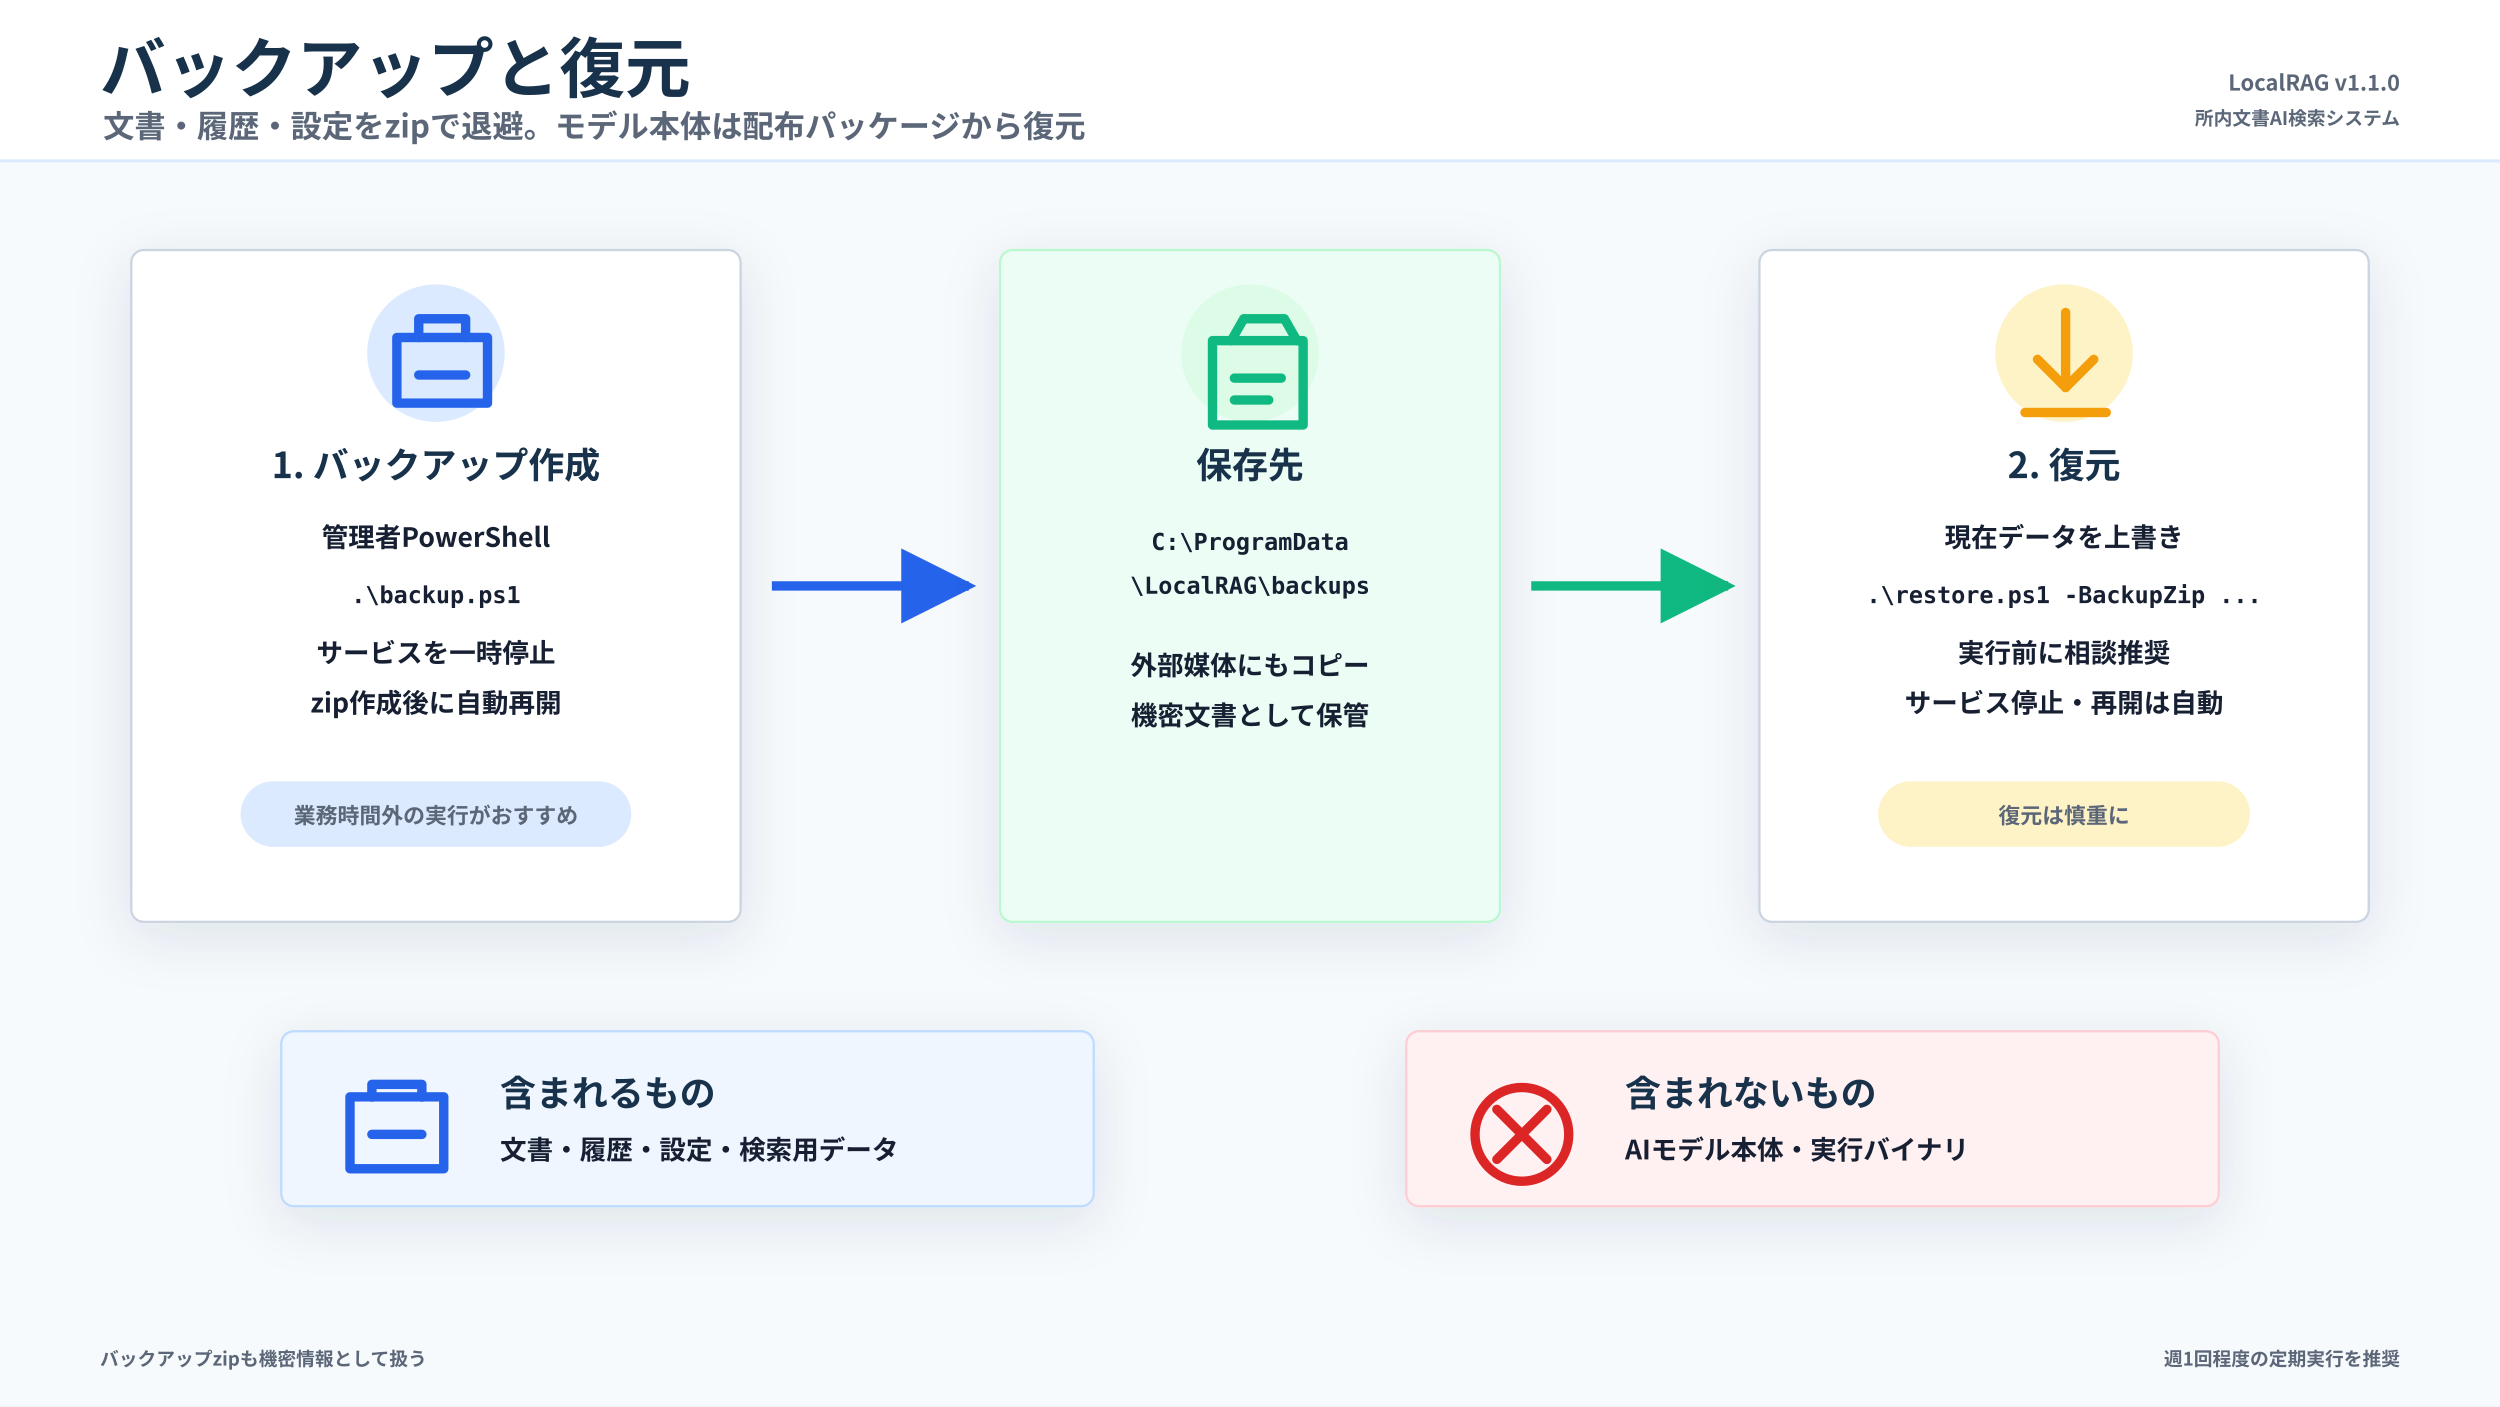
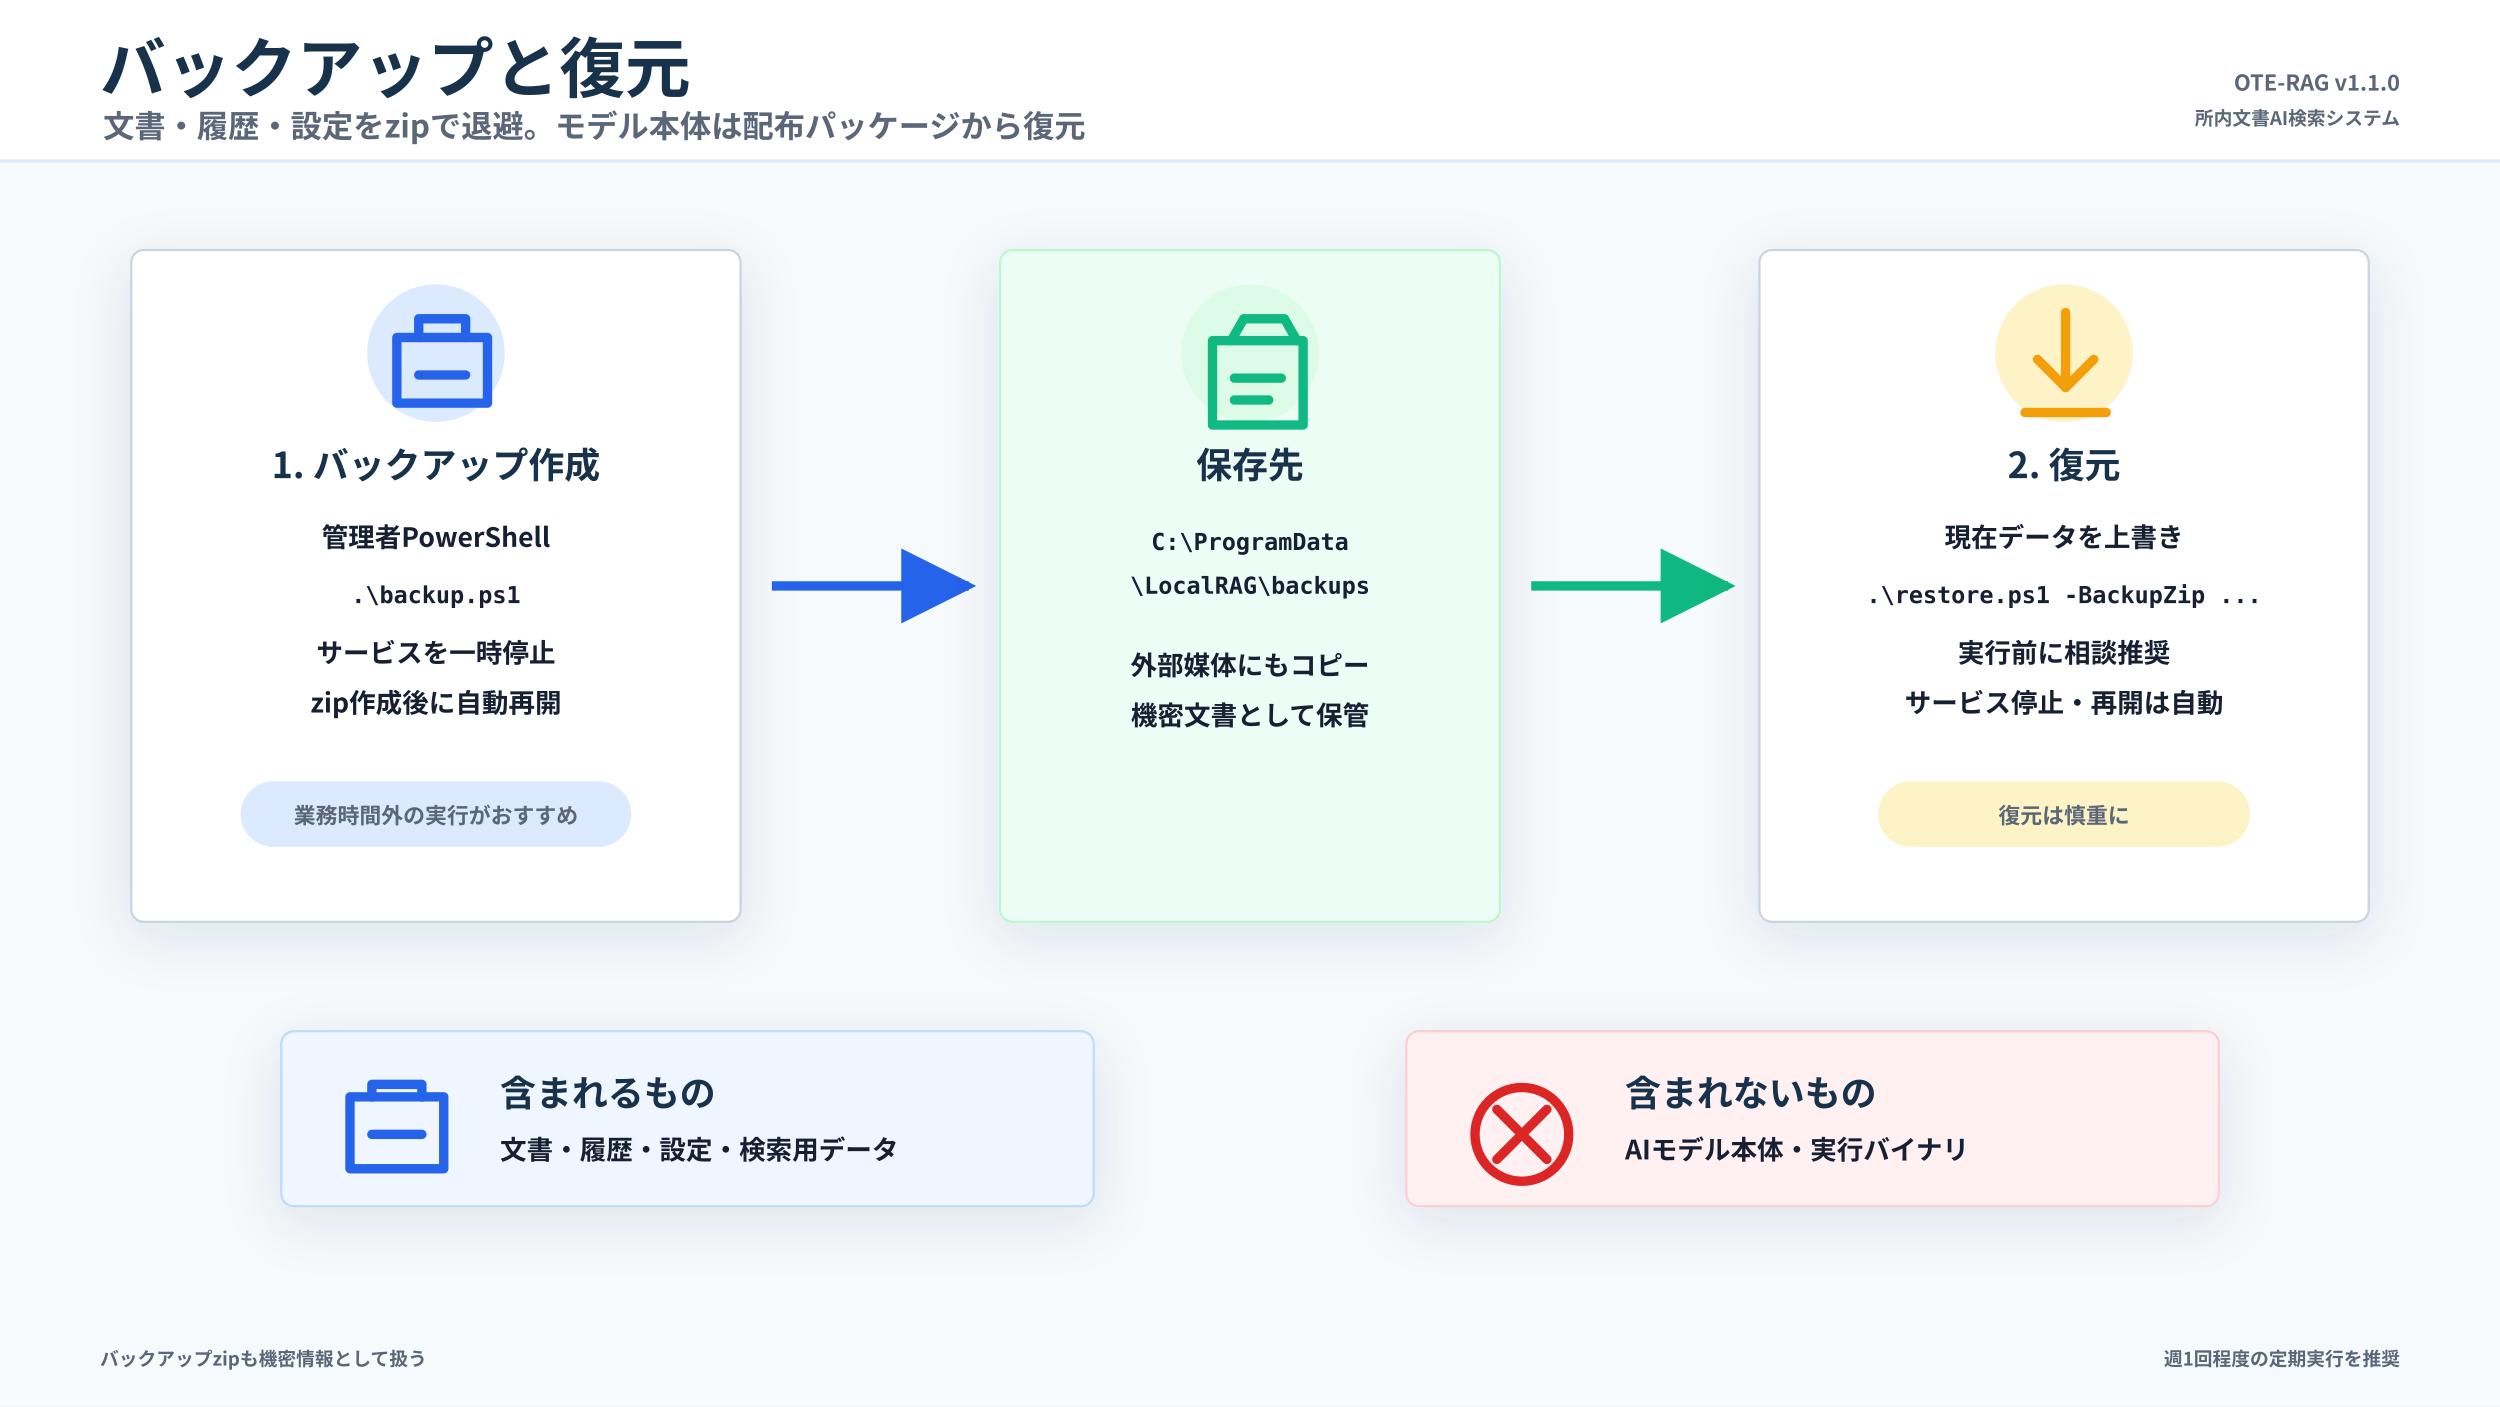
<svg xmlns="http://www.w3.org/2000/svg" width="1600" height="900" viewBox="0 0 1600 900" role="img" aria-label="バックアップと復元">
  <defs>
    <style>
      .jp { font-family: 'Yu Gothic UI','Yu Gothic','Meiryo','Noto Sans CJK JP',sans-serif; }
      .mono { font-family: 'Cascadia Mono','Consolas','Yu Gothic UI',monospace; }
      .title { font-size:42px;font-weight:800;fill:#17324a; }
      .subtitle { font-size:20px;font-weight:650;fill:#5b6778; }
      .h2 { font-size:23px;font-weight:800;fill:#17324a; }
      .h3 { font-size:20px;font-weight:800;fill:#17324a; }
      .body { font-size:17px;font-weight:650;fill:#172033; }
      .small { font-size:14px;font-weight:650;fill:#5b6778; }
      .tiny { font-size:12px;font-weight:650;fill:#5b6778; }
      .monoText { font-size:15px;font-weight:700;fill:#172033; }
      .white { fill:#fff; }
      .card { fill:#fff;stroke:#cbd5e1;stroke-width:1.5;rx:8; }
      .softBlue { fill:#eff6ff;stroke:#bfdbfe;stroke-width:1.5;rx:8; }
      .softGreen { fill:#ecfdf5;stroke:#bbf7d0;stroke-width:1.5;rx:8; }
      .softAmber { fill:#fffbeb;stroke:#fde68a;stroke-width:1.5;rx:8; }
      .softRed { fill:#fff1f2;stroke:#fecdd3;stroke-width:1.5;rx:8; }
      .shadow { filter: drop-shadow(0 9px 18px rgba(23,50,74,.11)); }
      .icon { fill:none;stroke:#2563eb;stroke-width:6;stroke-linecap:round;stroke-linejoin:round; }
      .iconG { fill:none;stroke:#10b981;stroke-width:6;stroke-linecap:round;stroke-linejoin:round; }
      .iconA { fill:none;stroke:#f59e0b;stroke-width:6;stroke-linecap:round;stroke-linejoin:round; }
      .iconR { fill:none;stroke:#dc2626;stroke-width:6;stroke-linecap:round;stroke-linejoin:round; }
      .chipBlue { fill:#dbeafe; }
      .chipGreen { fill:#dcfce7; }
      .chipAmber { fill:#fef3c7; }
      .chipRed { fill:#fee2e2; }
    </style>
    <marker id="arrow" viewBox="0 0 10 10" refX="9" refY="5" markerWidth="8" markerHeight="8" orient="auto">
      <path d="M0 0L10 5L0 10z" fill="#2563eb" />
    </marker>
    <marker id="arrowG" viewBox="0 0 10 10" refX="9" refY="5" markerWidth="8" markerHeight="8" orient="auto">
      <path d="M0 0L10 5L0 10z" fill="#10b981" />
    </marker>
  </defs>
  <rect width="1600" height="900" fill="#f7fafc" />
  <rect width="1600" height="104" fill="#fff" />
  <rect y="102" width="1600" height="2" fill="#dbeafe" />
  <text class="jp title" x="64" y="59">バックアップと復元</text>
  <text class="jp subtitle" x="66" y="88">文書・履歴・設定をzipで退避。モデル本体は配布パッケージから復元</text>
-   <text class="jp small" x="1536" y="58" text-anchor="end">LocalRAG v1.1.0</text>
+   <text class="jp small" x="1536" y="58" text-anchor="end">OTE-RAG v1.1.0</text>
  <text class="jp tiny" x="1536" y="80" text-anchor="end">所内文書AI検索システム</text>
  <rect class="shadow card" x="84" y="160" width="390" height="430" />
  <circle cx="279" cy="226" r="44" class="chipBlue" />
  <g class="icon" transform="translate(250 198)">
    <path d="M4 18h58v42H4z" />
    <path d="M18 18V6h30v12" />
    <path d="M18 42h30" />
  </g>
  <text class="jp h2" x="279" y="306" text-anchor="middle">1. バックアップ作成</text>
  <text class="jp body" x="279" y="350" text-anchor="middle">管理者PowerShell</text>
  <text class="mono monoText" x="279" y="386" text-anchor="middle">.\backup.ps1</text>
  <text class="jp body" x="279" y="424" text-anchor="middle">サービスを一時停止</text>
  <text class="jp body" x="279" y="456" text-anchor="middle">zip作成後に自動再開</text>
  <rect x="154" y="500" width="250" height="42" rx="21" class="chipBlue" />
  <text class="jp small" x="279" y="527" text-anchor="middle">業務時間外の実行がおすすめ</text>
  <line x1="494" y1="375" x2="620" y2="375" stroke="#2563eb" stroke-width="6" marker-end="url(#arrow)" />
  <rect class="shadow softGreen" x="640" y="160" width="320" height="430" />
  <circle cx="800" cy="226" r="44" class="chipGreen" />
  <g class="iconG" transform="translate(770 198)">
    <path d="M6 20h58v54H6z" />
    <path d="M18 20l8-14h26l8 14" />
    <path d="M20 44h30M20 58h22" />
  </g>
  <text class="jp h2" x="800" y="306" text-anchor="middle">保存先</text>
  <text class="mono monoText" x="800" y="352" text-anchor="middle">C:\ProgramData</text>
  <text class="mono monoText" x="800" y="380" text-anchor="middle">\LocalRAG\backups</text>
  <text class="jp body" x="800" y="432" text-anchor="middle">外部媒体にもコピー</text>
  <text class="jp body" x="800" y="464" text-anchor="middle">機密文書として保管</text>
  <line x1="980" y1="375" x2="1106" y2="375" stroke="#10b981" stroke-width="6" marker-end="url(#arrowG)" />
  <rect class="shadow card" x="1126" y="160" width="390" height="430" />
  <circle cx="1321" cy="226" r="44" class="chipAmber" />
  <g class="iconA" transform="translate(1292 196)">
    <path d="M30 4v48" />
    <path d="M12 34l18 18l18-18" />
    <path d="M4 68h52" />
  </g>
  <text class="jp h2" x="1321" y="306" text-anchor="middle">2. 復元</text>
  <text class="jp body" x="1321" y="350" text-anchor="middle">現在データを上書き</text>
  <text class="mono monoText" x="1321" y="386" text-anchor="middle">.\restore.ps1 -BackupZip ...</text>
  <text class="jp body" x="1321" y="424" text-anchor="middle">実行前に相談推奨</text>
  <text class="jp body" x="1321" y="456" text-anchor="middle">サービス停止・再開は自動</text>
  <rect x="1202" y="500" width="238" height="42" rx="21" class="chipAmber" />
  <text class="jp small" x="1321" y="527" text-anchor="middle">復元は慎重に</text>
  <rect class="shadow softBlue" x="180" y="660" width="520" height="112" />
  <g class="icon" transform="translate(220 692)">
    <path d="M4 10h60v46H4z" />
    <path d="M18 10V2h32v8" />
    <path d="M18 34h32" />
  </g>
  <text class="jp h2" x="320" y="708">含まれるもの</text>
  <text class="jp body" x="320" y="742">文書・履歴・設定・検索用データ</text>
  <rect class="shadow softRed" x="900" y="660" width="520" height="112" />
  <g class="iconR" transform="translate(940 692)">
    <circle cx="34" cy="34" r="30" />
    <path d="M18 18l32 32M50 18L18 50" />
  </g>
  <text class="jp h2" x="1040" y="708">含まれないもの</text>
  <text class="jp body" x="1040" y="742">AIモデル本体・実行バイナリ</text>
  <text class="jp tiny" x="64" y="874">バックアップzipも機密情報として扱う</text>
  <text class="jp tiny" x="1536" y="874" text-anchor="end">週1回程度の定期実行を推奨</text>
</svg>
